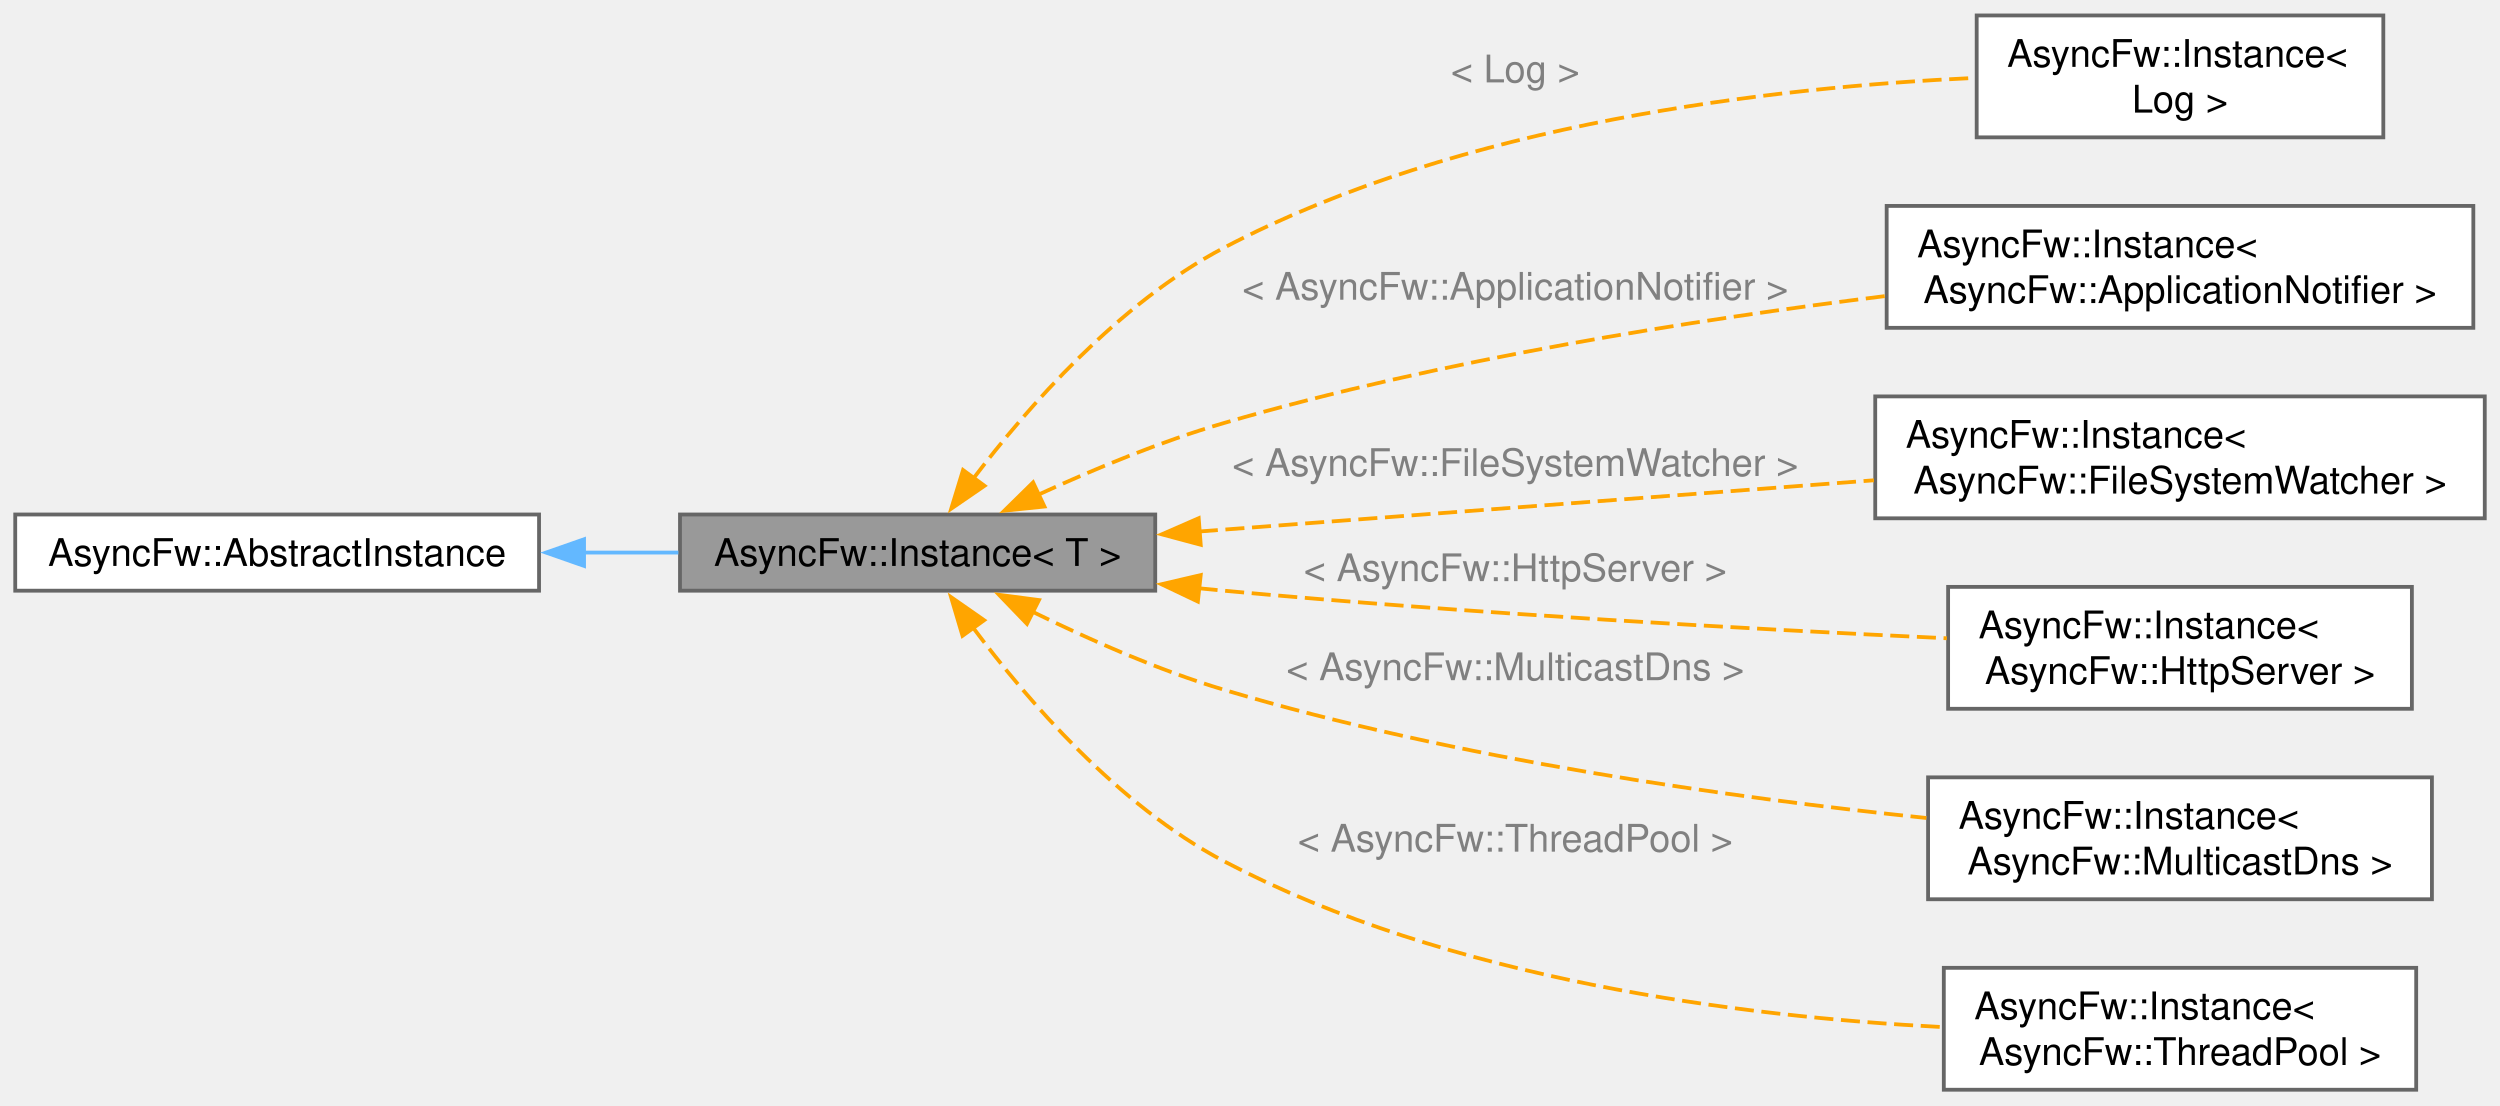
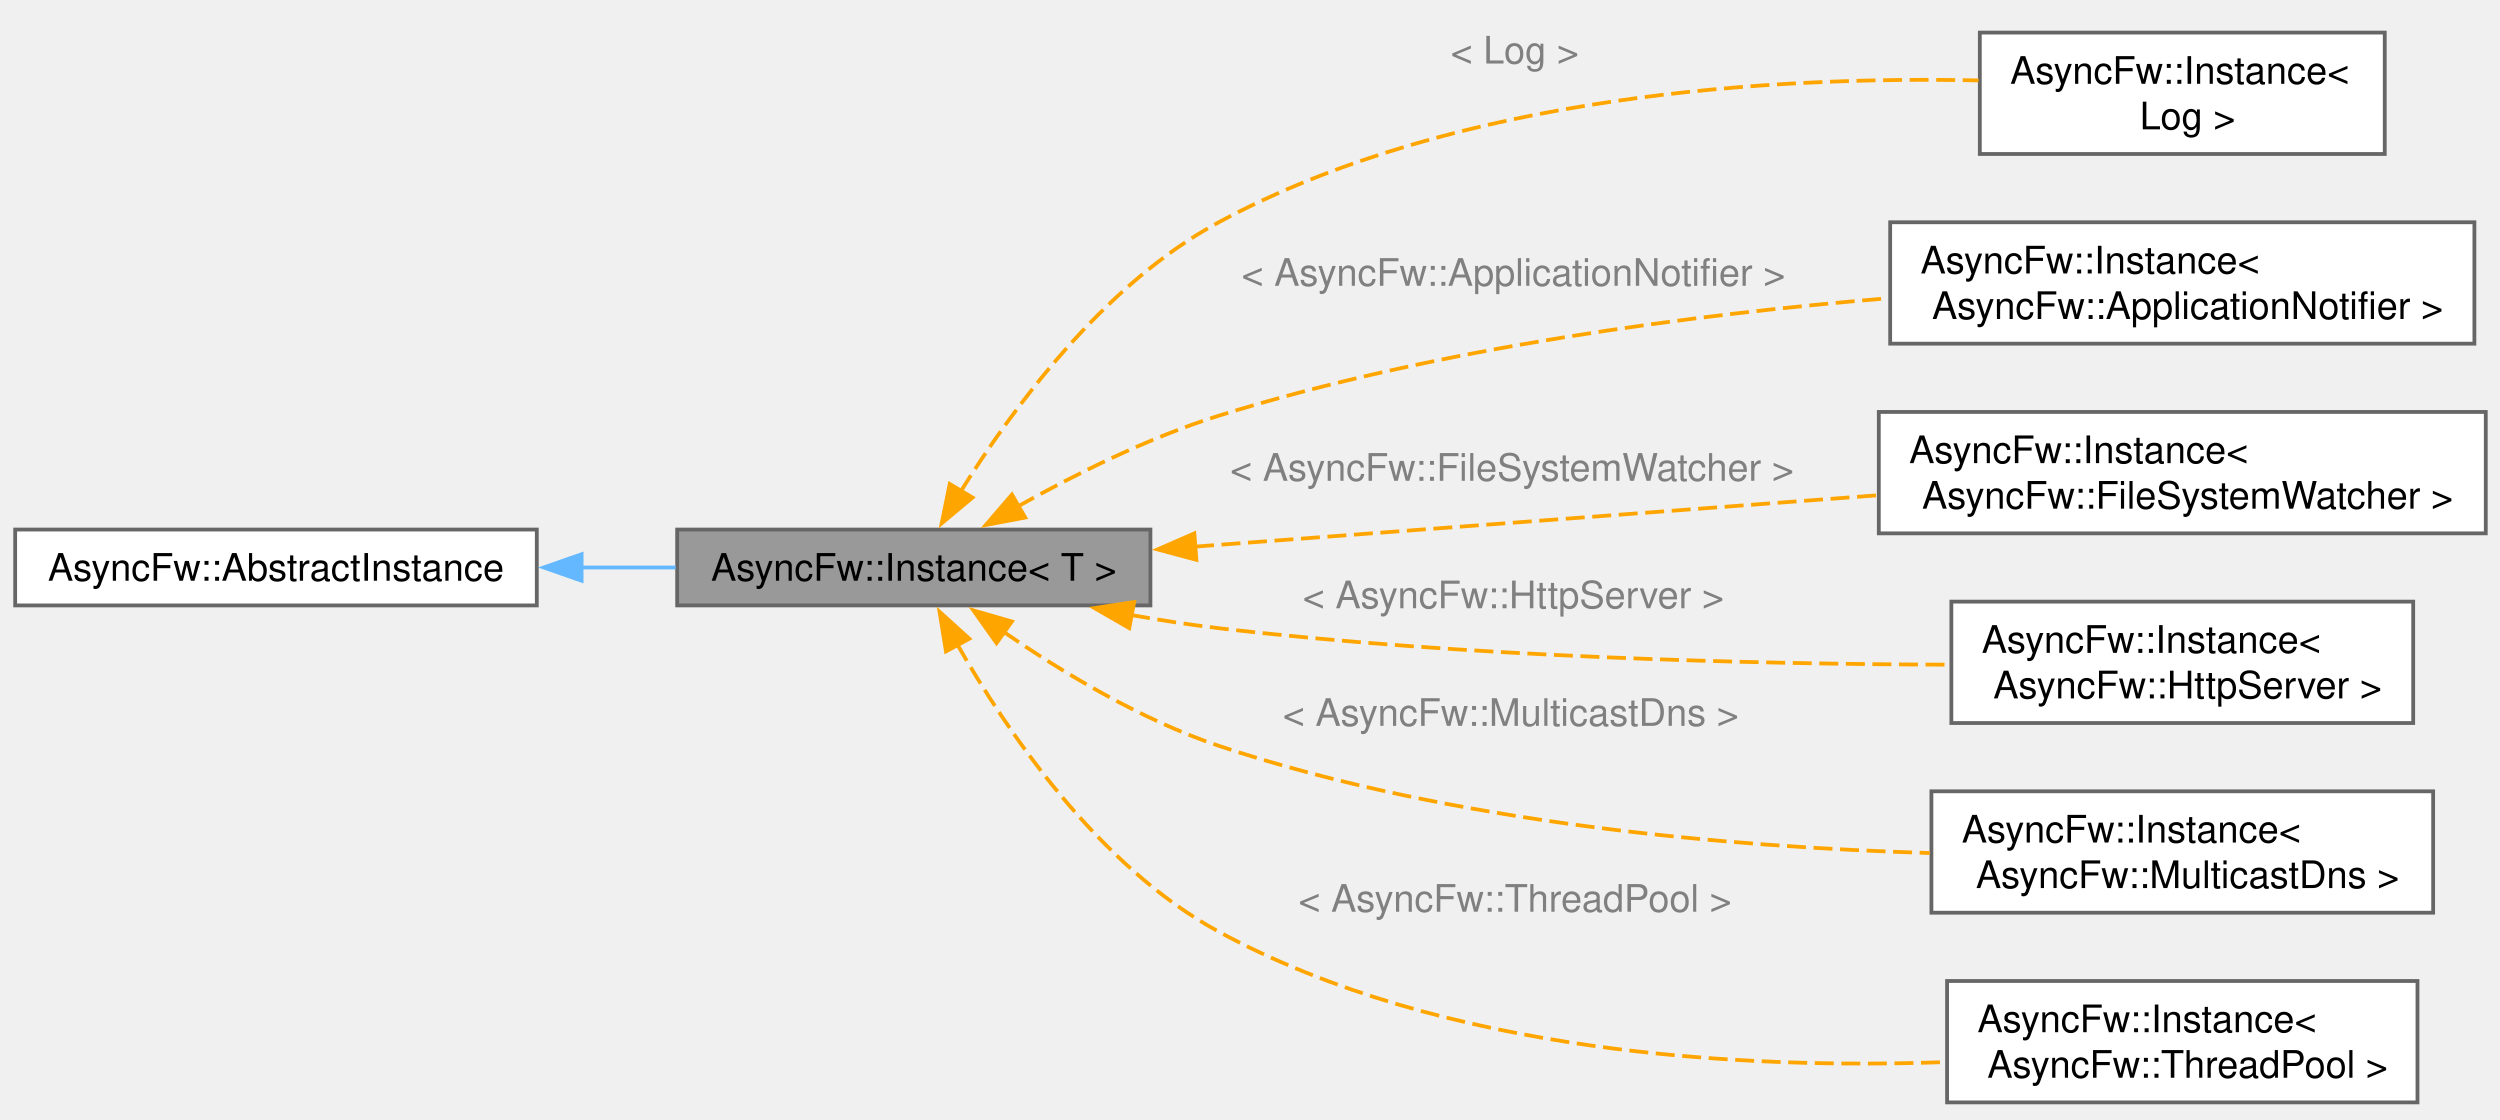
- <svg xmlns="http://www.w3.org/2000/svg" xmlns:xlink="http://www.w3.org/1999/xlink" width="656pt" height="290pt" viewBox="0.00 0.00 656.25 290.00">
-   <g id="graph0" class="graph" transform="scale(1 1) rotate(0) translate(4 286)">
+ <svg xmlns="http://www.w3.org/2000/svg" xmlns:xlink="http://www.w3.org/1999/xlink" width="659pt" height="295pt" viewBox="0.00 0.00 659.00 295.00">
+   <g id="graph0" class="graph" transform="scale(1 1) rotate(0) translate(4 290.59)">
    <g id="Node000001" class="node">
      <g id="a_Node000001">
        <a xlink:title="A template-based global registry wrapper for managing application-wide default objects (Global Defaul...">
          <polygon fill="#999999" stroke="#666666" points="299.25,-151 174.5,-151 174.5,-131 299.25,-131 299.25,-151" />
-           <text text-anchor="middle" x="236.88" y="-137.5" font-family="Helvetica,sans-Serif" font-size="10.00">AsyncFw::Instance&lt; T &gt;</text>
+           <text xml:space="preserve" text-anchor="middle" x="236.88" y="-137.5" font-family="Helvetica,sans-Serif" font-size="10.00">AsyncFw::Instance&lt; T &gt;</text>
        </a>
      </g>
    </g>
    <g id="Node000003" class="node">
      <g id="a_Node000003">
        <a xlink:href="classAsyncFw_1_1Instance.html" target="_top" xlink:title=" ">
-           <polygon fill="white" stroke="#666666" points="621.62,-282 514.88,-282 514.88,-250 621.62,-250 621.62,-282" />
-           <text text-anchor="start" x="522.88" y="-268.5" font-family="Helvetica,sans-Serif" font-size="10.00">AsyncFw::Instance&lt;</text>
-           <text text-anchor="middle" x="568.25" y="-256.5" font-family="Helvetica,sans-Serif" font-size="10.00"> Log &gt;</text>
+           <polygon fill="white" stroke="#666666" points="624.62,-282 517.88,-282 517.88,-250 624.62,-250 624.62,-282" />
+           <text xml:space="preserve" text-anchor="start" x="525.88" y="-268.5" font-family="Helvetica,sans-Serif" font-size="10.00">AsyncFw::Instance&lt;</text>
+           <text xml:space="preserve" text-anchor="middle" x="571.25" y="-256.5" font-family="Helvetica,sans-Serif" font-size="10.00"> Log &gt;</text>
        </a>
      </g>
    </g>
    <g id="edge2_Node000001_Node000003" class="edge">
      <g id="a_edge2_Node000001_Node000003">
        <a xlink:title=" ">
-           <path fill="none" stroke="orange" stroke-dasharray="5,2" d="M251.47,-160.4C265.65,-179.05 289.65,-206.5 317.25,-221 379.72,-253.82 461.76,-263.19 514.5,-265.61" />
-           <polygon fill="orange" stroke="orange" points="254.44,-158.53 245.7,-152.53 248.8,-162.67 254.44,-158.53" />
+           <path fill="none" stroke="orange" stroke-dasharray="5,2" d="M249.26,-161.07C262.59,-182.5 286.77,-215.6 317.25,-232 380.09,-265.8 463.95,-270.54 517.55,-269.39" />
+           <polygon fill="orange" stroke="orange" points="252.36,-159.43 244.23,-152.64 246.35,-163.02 252.36,-159.43" />
        </a>
      </g>
-       <text text-anchor="middle" x="393.75" y="-264.43" font-family="Helvetica,sans-Serif" font-size="10.00" fill="grey"> &lt; Log &gt;</text>
+       <text xml:space="preserve" text-anchor="start" x="378.38" y="-273.84" font-family="Helvetica,sans-Serif" font-size="10.00" fill="grey">&lt; Log &gt;</text>
    </g>
    <g id="Node000004" class="node">
      <g id="a_Node000004">
        <a xlink:href="classAsyncFw_1_1Instance.html" target="_top" xlink:title=" ">
-           <polygon fill="white" stroke="#666666" points="645.25,-232 491.25,-232 491.25,-200 645.25,-200 645.25,-232" />
-           <text text-anchor="start" x="499.25" y="-218.5" font-family="Helvetica,sans-Serif" font-size="10.00">AsyncFw::Instance&lt;</text>
-           <text text-anchor="middle" x="568.25" y="-206.5" font-family="Helvetica,sans-Serif" font-size="10.00"> AsyncFw::ApplicationNotifier &gt;</text>
+           <polygon fill="white" stroke="#666666" points="648.25,-232 494.25,-232 494.25,-200 648.25,-200 648.25,-232" />
+           <text xml:space="preserve" text-anchor="start" x="502.25" y="-218.5" font-family="Helvetica,sans-Serif" font-size="10.00">AsyncFw::Instance&lt;</text>
+           <text xml:space="preserve" text-anchor="middle" x="571.25" y="-206.5" font-family="Helvetica,sans-Serif" font-size="10.00"> AsyncFw::ApplicationNotifier &gt;</text>
        </a>
      </g>
    </g>
    <g id="edge3_Node000001_Node000004" class="edge">
      <g id="a_edge3_Node000001_Node000004">
        <a xlink:title=" ">
-           <path fill="none" stroke="orange" stroke-dasharray="5,2" d="M268.62,-156.23C283.08,-162.86 300.73,-170.19 317.25,-175 374.36,-191.65 440.91,-202.15 490.98,-208.35" />
-           <polygon fill="orange" stroke="orange" points="270.17,-153.09 259.63,-152 267.19,-159.43 270.17,-153.09" />
+           <path fill="none" stroke="orange" stroke-dasharray="5,2" d="M264.15,-157.01C279.19,-165.44 298.7,-175.22 317.25,-181 374.93,-198.98 442.88,-207.73 493.83,-211.99" />
+           <polygon fill="orange" stroke="orange" points="266.25,-154.17 255.84,-152.2 262.75,-160.23 266.25,-154.17" />
        </a>
      </g>
-       <text text-anchor="middle" x="393.75" y="-207.37" font-family="Helvetica,sans-Serif" font-size="10.00" fill="grey"> &lt; AsyncFw::ApplicationNotifier &gt;</text>
+       <text xml:space="preserve" text-anchor="start" x="323.25" y="-215.25" font-family="Helvetica,sans-Serif" font-size="10.00" fill="grey">&lt; AsyncFw::ApplicationNotifier &gt;</text>
    </g>
    <g id="Node000005" class="node">
      <g id="a_Node000005">
        <a xlink:href="classAsyncFw_1_1Instance.html" target="_top" xlink:title=" ">
-           <polygon fill="white" stroke="#666666" points="648.25,-182 488.25,-182 488.25,-150 648.25,-150 648.25,-182" />
-           <text text-anchor="start" x="496.25" y="-168.5" font-family="Helvetica,sans-Serif" font-size="10.00">AsyncFw::Instance&lt;</text>
-           <text text-anchor="middle" x="568.25" y="-156.5" font-family="Helvetica,sans-Serif" font-size="10.00"> AsyncFw::FileSystemWatcher &gt;</text>
+           <polygon fill="white" stroke="#666666" points="651.25,-182 491.25,-182 491.25,-150 651.25,-150 651.25,-182" />
+           <text xml:space="preserve" text-anchor="start" x="499.25" y="-168.5" font-family="Helvetica,sans-Serif" font-size="10.00">AsyncFw::Instance&lt;</text>
+           <text xml:space="preserve" text-anchor="middle" x="571.25" y="-156.5" font-family="Helvetica,sans-Serif" font-size="10.00"> AsyncFw::FileSystemWatcher &gt;</text>
        </a>
      </g>
    </g>
    <g id="edge4_Node000001_Node000005" class="edge">
      <g id="a_edge4_Node000001_Node000005">
        <a xlink:title=" ">
-           <path fill="none" stroke="orange" stroke-dasharray="5,2" d="M310.69,-146.53C363.17,-150.51 433.97,-155.88 487.9,-159.98" />
-           <polygon fill="orange" stroke="orange" points="311.19,-143.05 300.95,-145.79 310.66,-150.03 311.19,-143.05" />
+           <path fill="none" stroke="orange" stroke-dasharray="5,2" d="M311.01,-146.5C364.25,-150.51 436.29,-155.92 490.91,-160.03" />
+           <polygon fill="orange" stroke="orange" points="311.36,-143.02 301.12,-145.76 310.83,-150 311.36,-143.02" />
        </a>
      </g>
-       <text text-anchor="middle" x="393.75" y="-161.11" font-family="Helvetica,sans-Serif" font-size="10.00" fill="grey"> &lt; AsyncFw::FileSystemWatcher &gt;</text>
+       <text xml:space="preserve" text-anchor="start" x="320.25" y="-163.86" font-family="Helvetica,sans-Serif" font-size="10.00" fill="grey">&lt; AsyncFw::FileSystemWatcher &gt;</text>
    </g>
    <g id="Node000006" class="node">
      <g id="a_Node000006">
        <a xlink:href="classAsyncFw_1_1Instance.html" target="_top" xlink:title=" ">
-           <polygon fill="white" stroke="#666666" points="629.12,-132 507.38,-132 507.38,-100 629.12,-100 629.12,-132" />
-           <text text-anchor="start" x="515.38" y="-118.5" font-family="Helvetica,sans-Serif" font-size="10.00">AsyncFw::Instance&lt;</text>
-           <text text-anchor="middle" x="568.25" y="-106.5" font-family="Helvetica,sans-Serif" font-size="10.00"> AsyncFw::HttpServer &gt;</text>
+           <polygon fill="white" stroke="#666666" points="632.12,-132 510.38,-132 510.38,-100 632.12,-100 632.12,-132" />
+           <text xml:space="preserve" text-anchor="start" x="518.38" y="-118.5" font-family="Helvetica,sans-Serif" font-size="10.00">AsyncFw::Instance&lt;</text>
+           <text xml:space="preserve" text-anchor="middle" x="571.25" y="-106.5" font-family="Helvetica,sans-Serif" font-size="10.00"> AsyncFw::HttpServer &gt;</text>
        </a>
      </g>
    </g>
    <g id="edge5_Node000001_Node000006" class="edge">
      <g id="a_edge5_Node000001_Node000006">
        <a xlink:title=" ">
-           <path fill="none" stroke="orange" stroke-dasharray="5,2" d="M310.63,-131.64C312.86,-131.42 315.07,-131.2 317.25,-131 381.98,-124.99 456.36,-120.88 507.05,-118.51" />
-           <polygon fill="orange" stroke="orange" points="310.44,-128.14 300.87,-132.69 311.19,-135.1 310.44,-128.14" />
+           <path fill="none" stroke="orange" stroke-dasharray="5,2" d="M294.17,-128.47C301.89,-127.1 309.75,-125.88 317.25,-125 382.83,-117.28 458.58,-115.52 509.98,-115.38" />
+           <polygon fill="orange" stroke="orange" points="293.67,-125.01 284.49,-130.3 294.97,-131.89 293.67,-125.01" />
        </a>
      </g>
-       <text text-anchor="middle" x="393.75" y="-133.5" font-family="Helvetica,sans-Serif" font-size="10.00" fill="grey"> &lt; AsyncFw::HttpServer &gt;</text>
+       <text xml:space="preserve" text-anchor="start" x="339.38" y="-130.25" font-family="Helvetica,sans-Serif" font-size="10.00" fill="grey">&lt; AsyncFw::HttpServer &gt;</text>
    </g>
    <g id="Node000007" class="node">
      <g id="a_Node000007">
        <a xlink:href="classAsyncFw_1_1Instance.html" target="_top" xlink:title=" ">
-           <polygon fill="white" stroke="#666666" points="634.38,-82 502.12,-82 502.12,-50 634.38,-50 634.38,-82" />
-           <text text-anchor="start" x="510.12" y="-68.5" font-family="Helvetica,sans-Serif" font-size="10.00">AsyncFw::Instance&lt;</text>
-           <text text-anchor="middle" x="568.25" y="-56.5" font-family="Helvetica,sans-Serif" font-size="10.00"> AsyncFw::MulticastDns &gt;</text>
+           <polygon fill="white" stroke="#666666" points="637.38,-82 505.12,-82 505.12,-50 637.38,-50 637.38,-82" />
+           <text xml:space="preserve" text-anchor="start" x="513.12" y="-68.5" font-family="Helvetica,sans-Serif" font-size="10.00">AsyncFw::Instance&lt;</text>
+           <text xml:space="preserve" text-anchor="middle" x="571.25" y="-56.5" font-family="Helvetica,sans-Serif" font-size="10.00"> AsyncFw::MulticastDns &gt;</text>
        </a>
      </g>
    </g>
    <g id="edge6_Node000001_Node000007" class="edge">
      <g id="a_edge6_Node000001_Node000007">
        <a xlink:title=" ">
-           <path fill="none" stroke="orange" stroke-dasharray="5,2" d="M266.88,-125.55C281.6,-118.31 299.98,-110.16 317.25,-105 378.39,-86.74 450.63,-76.64 501.69,-71.33" />
-           <polygon fill="orange" stroke="orange" points="265.58,-122.29 258.23,-129.92 268.73,-128.54 265.58,-122.29" />
+           <path fill="none" stroke="orange" stroke-dasharray="5,2" d="M260.45,-124.1C275.68,-113.61 296.69,-100.87 317.25,-94 378.66,-73.49 452.63,-67.28 504.69,-65.73" />
+           <polygon fill="orange" stroke="orange" points="258.69,-121.06 252.57,-129.7 262.74,-126.76 258.69,-121.06" />
        </a>
      </g>
-       <text text-anchor="middle" x="393.75" y="-107.5" font-family="Helvetica,sans-Serif" font-size="10.00" fill="grey"> &lt; AsyncFw::MulticastDns &gt;</text>
+       <text xml:space="preserve" text-anchor="start" x="334.12" y="-99.25" font-family="Helvetica,sans-Serif" font-size="10.00" fill="grey">&lt; AsyncFw::MulticastDns &gt;</text>
    </g>
    <g id="Node000008" class="node">
      <g id="a_Node000008">
        <a xlink:href="classAsyncFw_1_1Instance.html" target="_top" xlink:title=" ">
-           <polygon fill="white" stroke="#666666" points="630.25,-32 506.25,-32 506.25,0 630.25,0 630.25,-32" />
-           <text text-anchor="start" x="514.25" y="-18.5" font-family="Helvetica,sans-Serif" font-size="10.00">AsyncFw::Instance&lt;</text>
-           <text text-anchor="middle" x="568.25" y="-6.5" font-family="Helvetica,sans-Serif" font-size="10.00"> AsyncFw::ThreadPool &gt;</text>
+           <polygon fill="white" stroke="#666666" points="633.25,-32 509.25,-32 509.25,0 633.25,0 633.25,-32" />
+           <text xml:space="preserve" text-anchor="start" x="517.25" y="-18.5" font-family="Helvetica,sans-Serif" font-size="10.00">AsyncFw::Instance&lt;</text>
+           <text xml:space="preserve" text-anchor="middle" x="571.25" y="-6.5" font-family="Helvetica,sans-Serif" font-size="10.00"> AsyncFw::ThreadPool &gt;</text>
        </a>
      </g>
    </g>
    <g id="edge7_Node000001_Node000008" class="edge">
      <g id="a_edge7_Node000001_Node000008">
        <a xlink:title=" ">
-           <path fill="none" stroke="orange" stroke-dasharray="5,2" d="M251.4,-121.34C265.53,-102.43 289.49,-74.62 317.25,-60 376.32,-28.88 453.03,-19.18 505.82,-16.45" />
-           <polygon fill="orange" stroke="orange" points="248.66,-119.16 245.65,-129.31 254.34,-123.25 248.66,-119.16" />
+           <path fill="none" stroke="orange" stroke-dasharray="5,2" d="M248.34,-120.74C261.23,-98.07 285.39,-62.28 317.25,-45 376.61,-12.8 455.21,-8.7 508.95,-10.63" />
+           <polygon fill="orange" stroke="orange" points="245.36,-118.88 243.66,-129.34 251.51,-122.23 245.36,-118.88" />
        </a>
      </g>
-       <text text-anchor="middle" x="393.75" y="-62.5" font-family="Helvetica,sans-Serif" font-size="10.00" fill="grey"> &lt; AsyncFw::ThreadPool &gt;</text>
+       <text xml:space="preserve" text-anchor="start" x="338.25" y="-50.25" font-family="Helvetica,sans-Serif" font-size="10.00" fill="grey">&lt; AsyncFw::ThreadPool &gt;</text>
    </g>
    <g id="Node000002" class="node">
      <g id="a_Node000002">
        <a xlink:href="classAsyncFw_1_1AbstractInstance.html" target="_top" xlink:title="Abstract base class for global default service providers and managed instances.">
          <polygon fill="white" stroke="#666666" points="137.5,-151 0,-151 0,-131 137.5,-131 137.5,-151" />
-           <text text-anchor="middle" x="68.75" y="-137.5" font-family="Helvetica,sans-Serif" font-size="10.00">AsyncFw::AbstractInstance</text>
+           <text xml:space="preserve" text-anchor="middle" x="68.75" y="-137.5" font-family="Helvetica,sans-Serif" font-size="10.00">AsyncFw::AbstractInstance</text>
        </a>
      </g>
    </g>
    <g id="edge1_Node000001_Node000002" class="edge">
      <g id="a_edge1_Node000001_Node000002">
        <a xlink:title=" ">
          <path fill="none" stroke="#63b8ff" d="M149.15,-141C157.52,-141 165.94,-141 174.07,-141" />
          <polygon fill="#63b8ff" stroke="#63b8ff" points="149.31,-137.5 139.31,-141 149.31,-144.5 149.31,-137.5" />
        </a>
      </g>
    </g>
  </g>
</svg>
